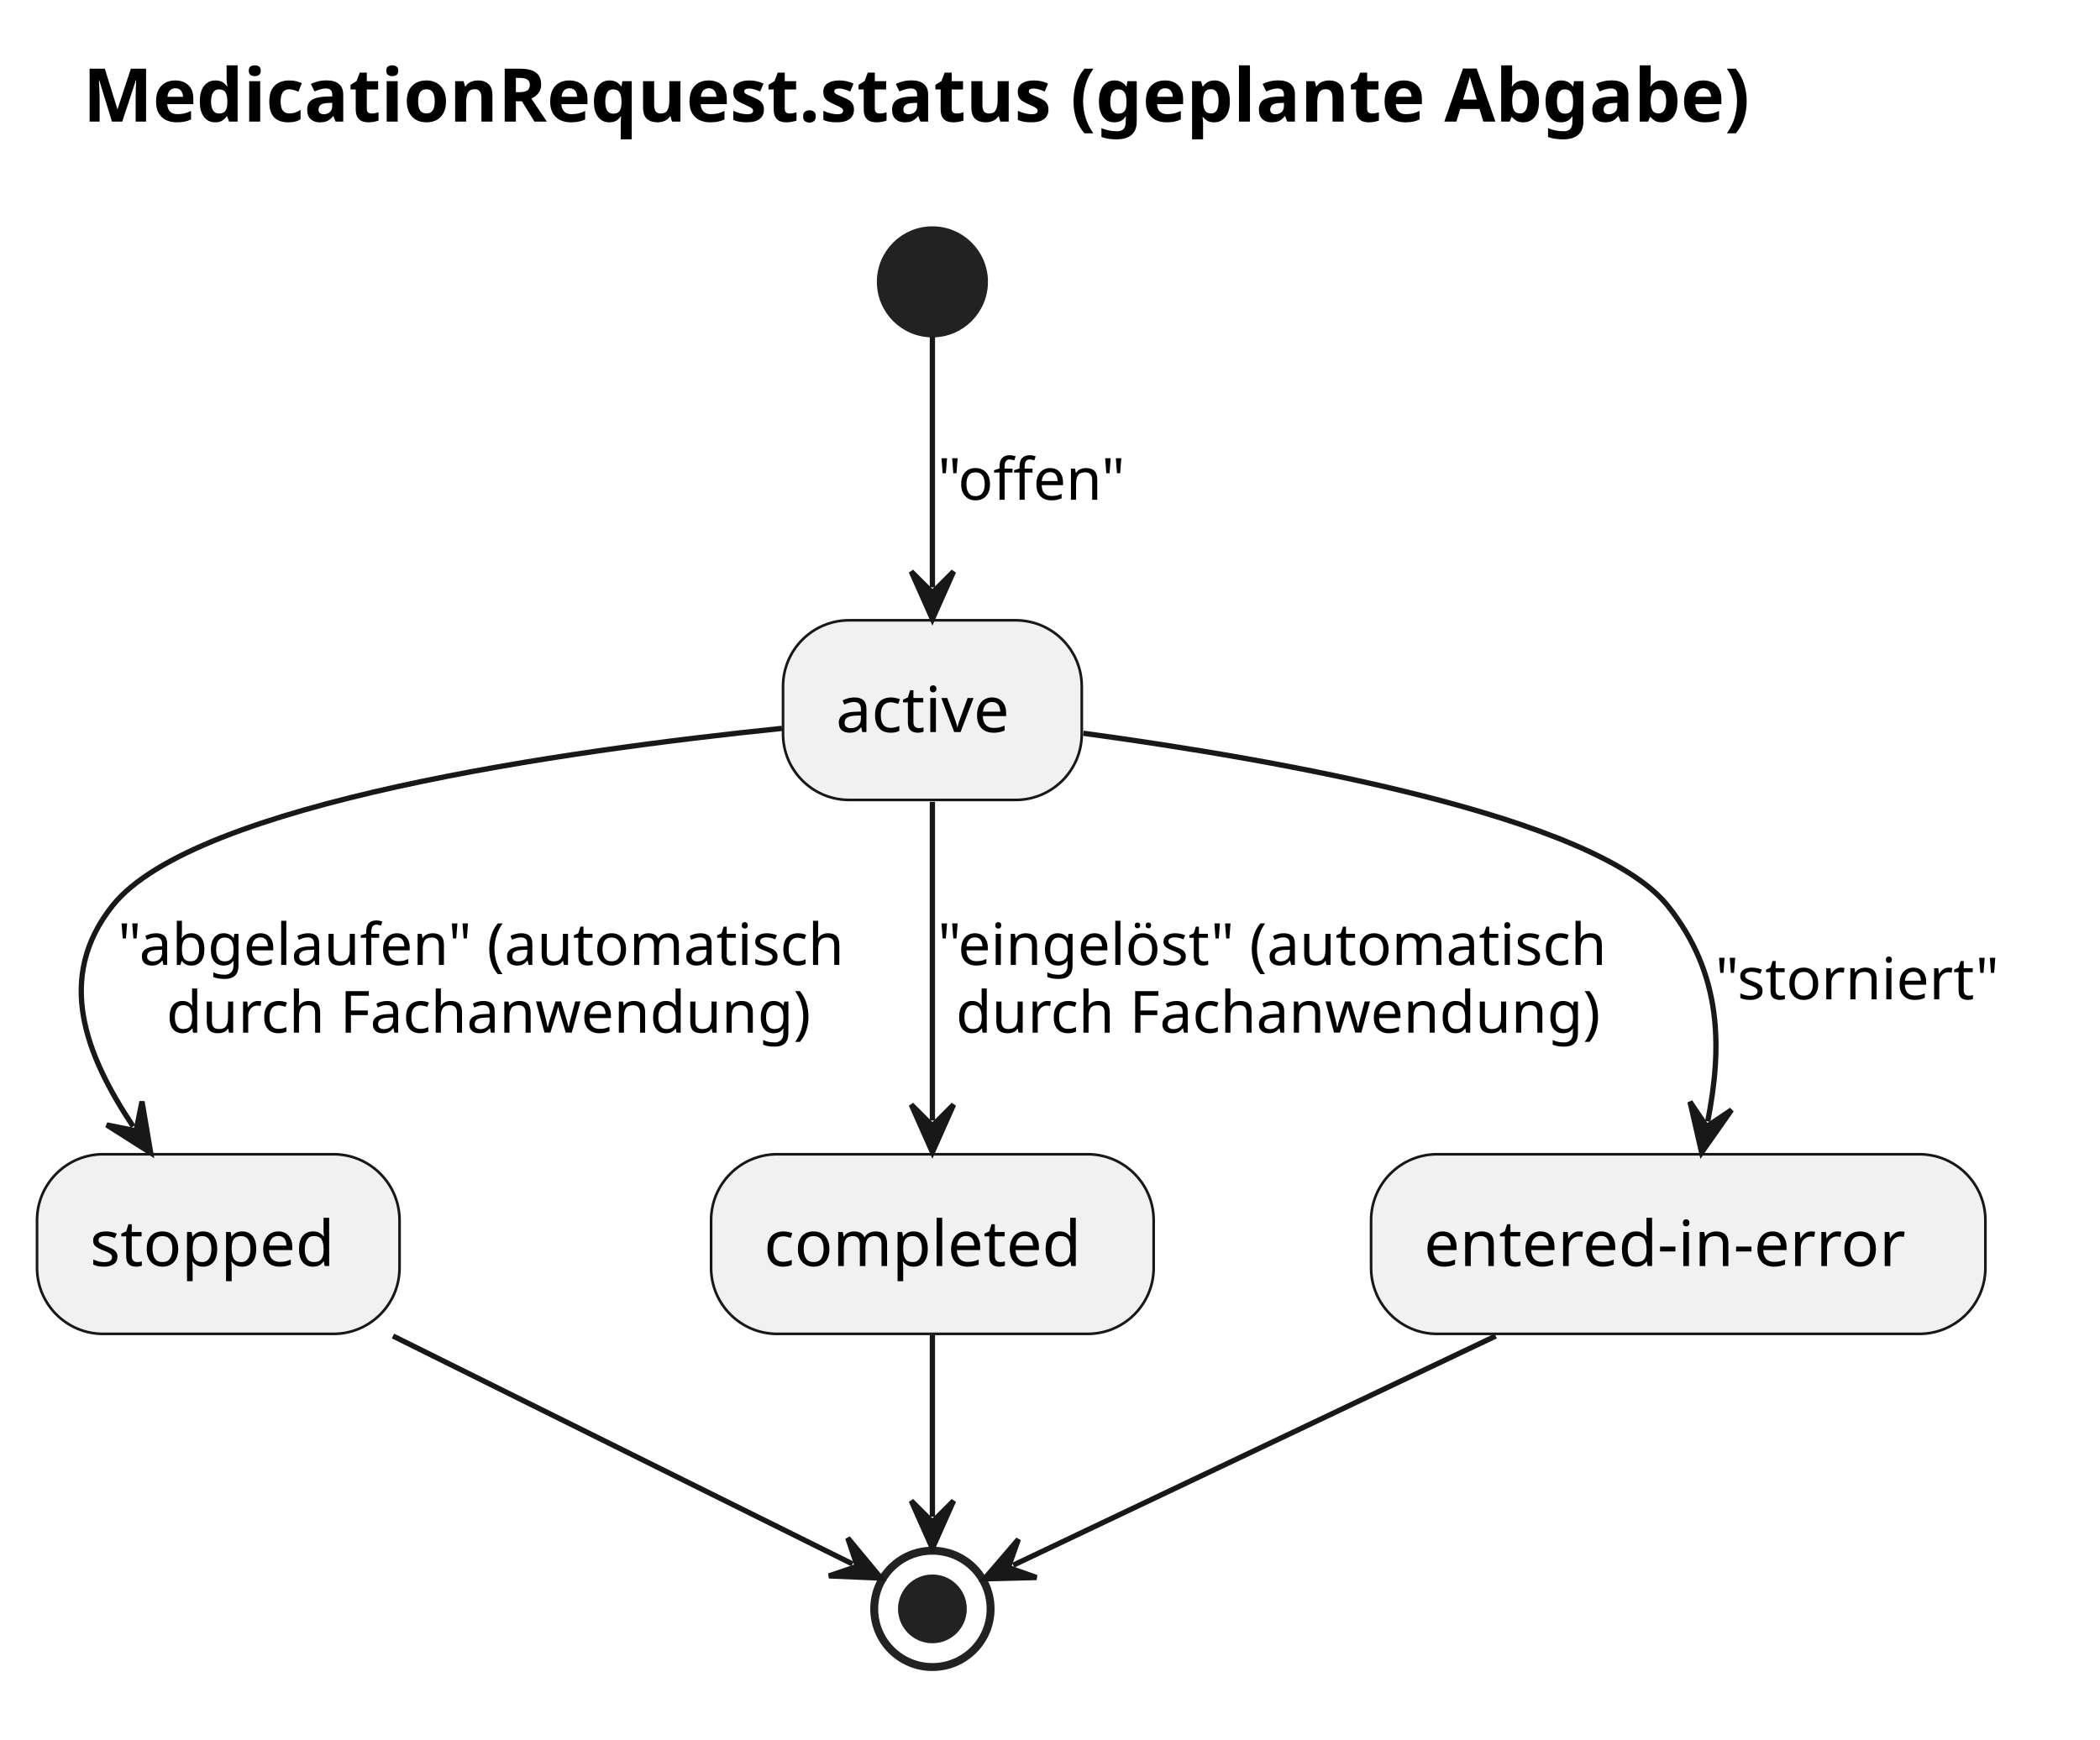
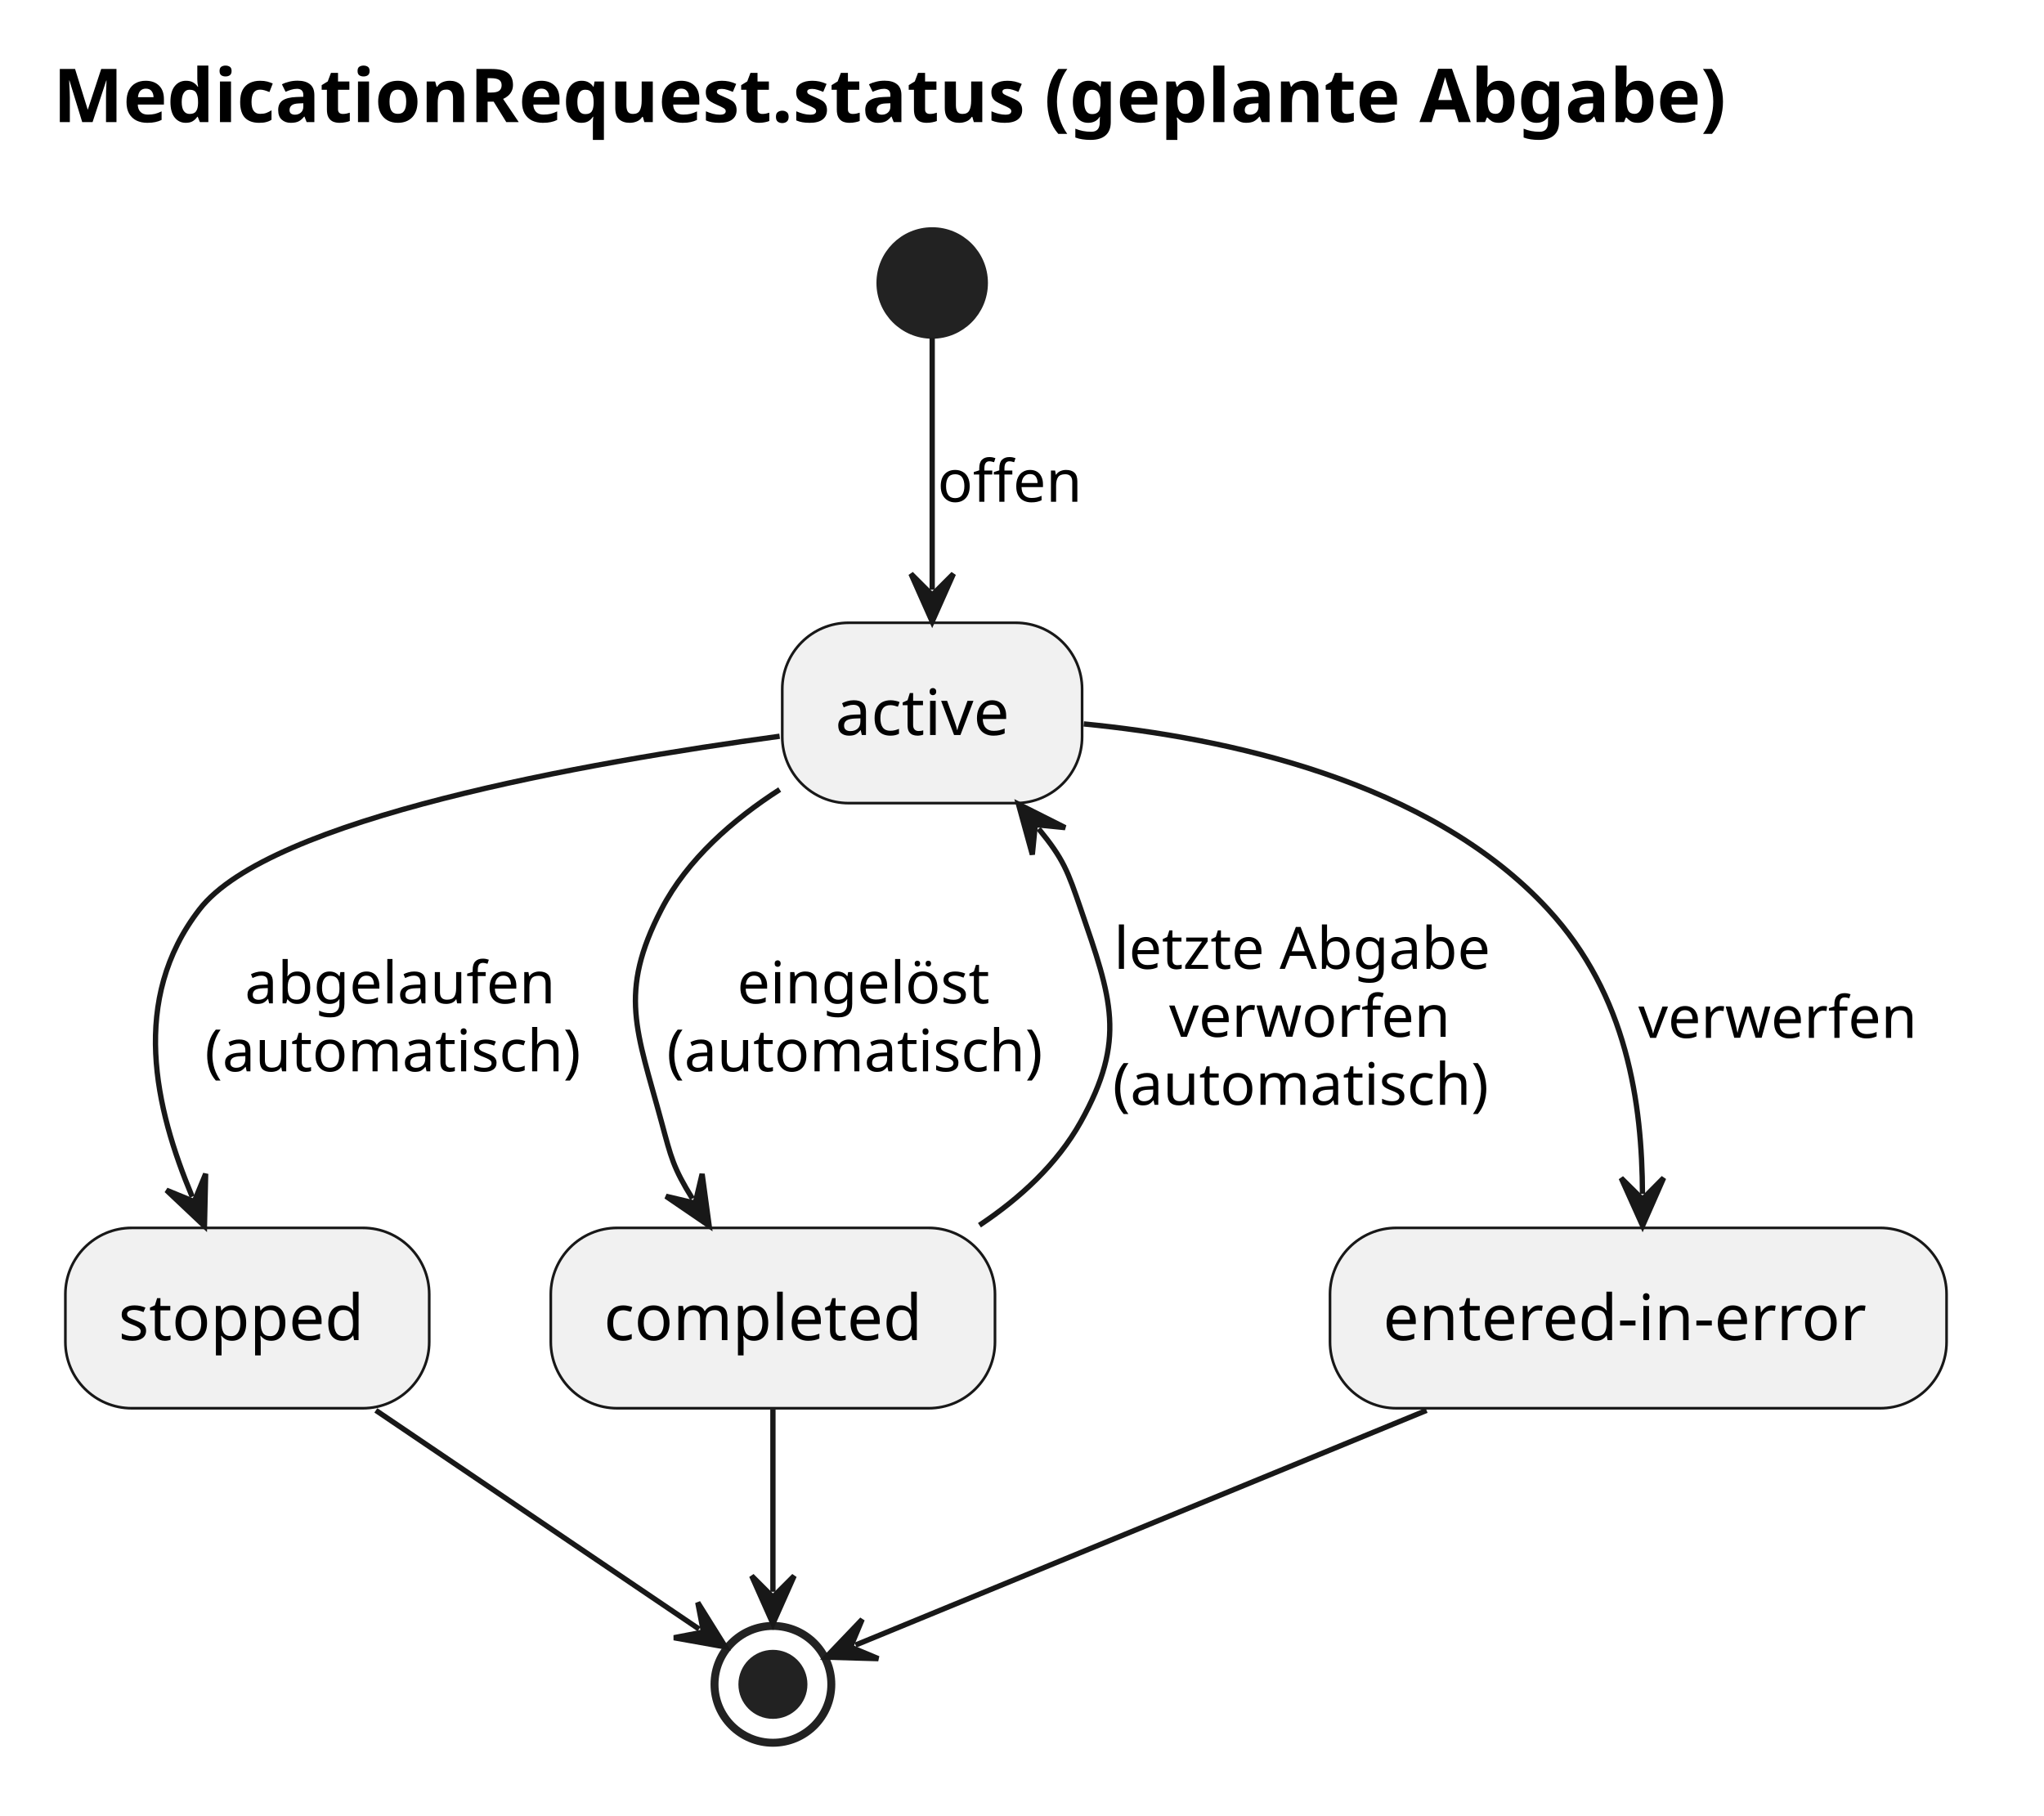
- <svg xmlns="http://www.w3.org/2000/svg" contentStyleType="text/css" data-diagram-type="ACTIVITY" height="329px" preserveAspectRatio="none" style="width:397px;height:329px;background:#FFFFFF;" version="1.1" viewBox="0 0 397 329" width="397px" zoomAndPan="magnify">
+ <svg xmlns="http://www.w3.org/2000/svg" contentStyleType="text/css" data-diagram-type="ACTIVITY" height="342px" preserveAspectRatio="none" style="width:385px;height:342px;background:#FFFFFF;" version="1.1" viewBox="0 0 385 342" width="385px" zoomAndPan="magnify">
  <defs />
  <g>
    <g class="title" data-source-line="1">
-       <text fill="#000000" font-family="sans-serif" font-size="14" font-weight="700" lengthAdjust="spacing" textLength="358.962" x="15.677" y="22.995">MedicationRequest.status (geplante Abgabe)</text>
+       <text fill="#000000" font-family="sans-serif" font-size="14" font-weight="700" lengthAdjust="spacing" textLength="358.962" x="10" y="22.995">MedicationRequest.status (geplante Abgabe)</text>
    </g>
    <g class="start_entity" data-qualified-name="start" data-source-line="3" id="ent0002">
-       <ellipse cx="176.27" cy="53.297" fill="#222222" rx="10" ry="10" style="stroke:#222222;stroke-width:1;" />
+       <ellipse cx="175.584" cy="53.297" fill="#222222" rx="10" ry="10" style="stroke:#222222;stroke-width:1;" />
    </g>
-     <rect fill="#F1F1F1" height="33.969" rx="12.5" ry="12.5" style="stroke:#181818;stroke-width:0.5;" width="56.475" x="148.03" y="117.297" />
-     <text fill="#000000" font-family="sans-serif" font-size="12" lengthAdjust="spacing" textLength="36.475" x="158.03" y="138.435">active</text>
-     <rect fill="#F1F1F1" height="33.969" rx="12.5" ry="12.5" style="stroke:#181818;stroke-width:0.5;" width="68.533" x="7" y="218.267" />
-     <text fill="#000000" font-family="sans-serif" font-size="12" lengthAdjust="spacing" textLength="48.533" x="17" y="239.405">stopped</text>
-     <rect fill="#F1F1F1" height="33.969" rx="12.5" ry="12.5" style="stroke:#181818;stroke-width:0.5;" width="83.668" x="134.43" y="218.267" />
-     <text fill="#000000" font-family="sans-serif" font-size="12" lengthAdjust="spacing" textLength="63.668" x="144.43" y="239.405">completed</text>
-     <rect fill="#F1F1F1" height="33.969" rx="12.5" ry="12.5" style="stroke:#181818;stroke-width:0.5;" width="116.135" x="259.2" y="218.267" />
-     <text fill="#000000" font-family="sans-serif" font-size="12" lengthAdjust="spacing" textLength="96.135" x="269.2" y="239.405">entered-in-error</text>
-     <g class="end_entity" data-qualified-name="end" data-source-line="7" id="ent0011">
-       <ellipse cx="176.27" cy="304.237" fill="none" rx="11" ry="11" style="stroke:#222222;stroke-width:1.5;" />
-       <ellipse cx="176.27" cy="304.237" fill="#222222" rx="6" ry="6" style="stroke:#222222;stroke-width:1;" />
+     <rect fill="#F1F1F1" height="33.969" rx="12.5" ry="12.5" style="stroke:#181818;stroke-width:0.5;" width="56.475" x="147.344" y="117.297" />
+     <text fill="#000000" font-family="sans-serif" font-size="12" lengthAdjust="spacing" textLength="36.475" x="157.344" y="138.435">active</text>
+     <rect fill="#F1F1F1" height="33.969" rx="12.5" ry="12.5" style="stroke:#181818;stroke-width:0.5;" width="68.533" x="12.314" y="231.267" />
+     <text fill="#000000" font-family="sans-serif" font-size="12" lengthAdjust="spacing" textLength="48.533" x="22.314" y="252.405">stopped</text>
+     <rect fill="#F1F1F1" height="33.969" rx="12.5" ry="12.5" style="stroke:#181818;stroke-width:0.5;" width="83.668" x="103.744" y="231.267" />
+     <text fill="#000000" font-family="sans-serif" font-size="12" lengthAdjust="spacing" textLength="63.668" x="113.744" y="252.405">completed</text>
+     <rect fill="#F1F1F1" height="33.969" rx="12.5" ry="12.5" style="stroke:#181818;stroke-width:0.5;" width="116.135" x="250.514" y="231.267" />
+     <text fill="#000000" font-family="sans-serif" font-size="12" lengthAdjust="spacing" textLength="96.135" x="260.514" y="252.405">entered-in-error</text>
+     <g class="end_entity" data-qualified-name="end" data-source-line="8" id="ent0012">
+       <ellipse cx="145.584" cy="317.237" fill="none" rx="11" ry="11" style="stroke:#222222;stroke-width:1.5;" />
+       <ellipse cx="145.584" cy="317.237" fill="#222222" rx="6" ry="6" style="stroke:#222222;stroke-width:1;" />
    </g>
    <g class="link" data-entity-1="ent0002" data-entity-2="ent0003" data-link-type="dependency" data-source-line="3" id="lnk4">
-       <path d="M176.27,63.667 C176.27,76.827 176.27,94.967 176.27,111.077" fill="none" id="start-to-active" style="stroke:#181818;stroke-width:1;" />
-       <polygon fill="#181818" points="176.27,117.077,180.27,108.077,176.27,112.077,172.27,108.077,176.27,117.077" style="stroke:#181818;stroke-width:1;" />
-       <text fill="#000000" font-family="sans-serif" font-size="11" lengthAdjust="spacing" textLength="38.334" x="177.27" y="94.507">"offen"</text>
+       <path d="M175.584,63.667 C175.584,76.827 175.584,94.967 175.584,111.077" fill="none" id="start-to-active" style="stroke:#181818;stroke-width:1;" />
+       <polygon fill="#181818" points="175.584,117.077,179.584,108.077,175.584,112.077,171.584,108.077,175.584,117.077" style="stroke:#181818;stroke-width:1;" />
+       <text fill="#000000" font-family="sans-serif" font-size="11" lengthAdjust="spacing" textLength="28.214" x="176.584" y="94.507">offen</text>
    </g>
    <g class="link" data-entity-1="ent0003" data-entity-2="ent0005" data-link-type="dependency" data-source-line="4" id="lnk6">
-       <path d="M147.82,137.737 C107.47,141.867 36.78,151.747 21.27,171.267 C10.49,184.837 16.07,199.309 25.17,213.009" fill="none" id="active-to-stopped" style="stroke:#181818;stroke-width:1;" />
-       <polygon fill="#181818" points="28.49,218.007,26.842,208.297,25.724,213.842,20.178,212.723,28.49,218.007" style="stroke:#181818;stroke-width:1;" />
-       <text fill="#000000" font-family="sans-serif" font-size="11" lengthAdjust="spacing" textLength="148.092" x="22.27" y="182.477">"abgelaufen" (automatisch</text>
-       <text fill="#000000" font-family="sans-serif" font-size="11" lengthAdjust="spacing" textLength="129.728" x="31.452" y="195.282">durch Fachanwendung)</text>
+       <path d="M146.854,138.667 C110.454,143.607 50.824,154.127 37.584,171.267 C24.424,188.297 29.21,208.661 36.2,225.391" fill="none" id="active-to-stopped" style="stroke:#181818;stroke-width:1;" />
+       <polygon fill="#181818" points="38.514,230.927,38.735,221.081,36.586,226.313,31.353,224.165,38.514,230.927" style="stroke:#181818;stroke-width:1;" />
+       <text fill="#000000" font-family="sans-serif" font-size="11" lengthAdjust="spacing" textLength="61.853" x="46.114" y="188.977">abgelaufen</text>
+       <text fill="#000000" font-family="sans-serif" font-size="11" lengthAdjust="spacing" textLength="76.914" x="38.584" y="201.782">(automatisch)</text>
    </g>
    <g class="link" data-entity-1="ent0003" data-entity-2="ent0007" data-link-type="dependency" data-source-line="5" id="lnk8">
-       <path d="M176.27,151.627 C176.27,169.967 176.27,193.537 176.27,211.887" fill="none" id="active-to-completed" style="stroke:#181818;stroke-width:1;" />
-       <polygon fill="#181818" points="176.27,217.887,180.27,208.887,176.27,212.887,172.27,208.887,176.27,217.887" style="stroke:#181818;stroke-width:1;" />
-       <text fill="#000000" font-family="sans-serif" font-size="11" lengthAdjust="spacing" textLength="136.614" x="177.27" y="182.477">"eingelöst" (automatisch</text>
-       <text fill="#000000" font-family="sans-serif" font-size="11" lengthAdjust="spacing" textLength="129.728" x="180.713" y="195.282">durch Fachanwendung)</text>
+       <path d="M146.864,148.707 C138.084,154.357 129.464,161.837 124.584,171.267 C116.404,187.057 119.944,194.107 124.584,211.267 C126.434,218.107 126.792,219.881 130.422,225.761" fill="none" id="active-to-completed" style="stroke:#181818;stroke-width:1;" />
+       <polygon fill="#181818" points="133.574,230.867,132.25,221.107,130.947,226.612,125.442,225.31,133.574,230.867" style="stroke:#181818;stroke-width:1;" />
+       <text fill="#000000" font-family="sans-serif" font-size="11" lengthAdjust="spacing" textLength="50.376" x="138.853" y="188.977">eingelöst</text>
+       <text fill="#000000" font-family="sans-serif" font-size="11" lengthAdjust="spacing" textLength="76.914" x="125.584" y="201.782">(automatisch)</text>
    </g>
-     <g class="link" data-entity-1="ent0003" data-entity-2="ent0009" data-link-type="dependency" data-source-line="6" id="lnk10">
-       <path d="M204.8,138.657 C241.35,143.617 301.6,154.187 315.27,171.267 C325.65,184.257 325.561,198.138 322.841,212.058" fill="none" id="active-to-entered-in-error" style="stroke:#181818;stroke-width:1;" />
-       <polygon fill="#181818" points="321.69,217.947,327.342,209.881,322.649,213.04,319.49,208.347,321.69,217.947" style="stroke:#181818;stroke-width:1;" />
-       <text fill="#000000" font-family="sans-serif" font-size="11" lengthAdjust="spacing" textLength="57.046" x="324.27" y="188.977">"storniert"</text>
+     <g class="link" data-entity-1="ent0007" data-entity-2="ent0003" data-link-type="dependency" data-source-line="6" id="lnk9">
+       <path d="M184.484,230.767 C192.134,225.677 199.144,219.237 203.584,211.267 C212.224,195.737 209.354,188.087 203.584,171.267 C201.114,164.077 200.367,161.867 195.637,156.097" fill="none" id="completed-to-active" style="stroke:#181818;stroke-width:1;" />
+       <polygon fill="#181818" points="191.834,151.457,194.446,160.953,195.003,155.324,200.633,155.881,191.834,151.457" style="stroke:#181818;stroke-width:1;" />
+       <text fill="#000000" font-family="sans-serif" font-size="11" lengthAdjust="spacing" textLength="76.468" x="209.806" y="182.477">letzte Abgabe</text>
+       <text fill="#000000" font-family="sans-serif" font-size="11" lengthAdjust="spacing" textLength="55.661" x="220.21" y="195.282">verworfen</text>
+       <text fill="#000000" font-family="sans-serif" font-size="11" lengthAdjust="spacing" textLength="76.914" x="209.584" y="208.087">(automatisch)</text>
    </g>
-     <g class="link" data-entity-1="ent0005" data-entity-2="ent0011" data-link-type="dependency" data-source-line="7" id="lnk12">
-       <path d="M74.29,252.637 C104.58,267.667 142.145,286.311 161.175,295.751" fill="none" id="stopped-to-end" style="stroke:#181818;stroke-width:1;" />
-       <polygon fill="#181818" points="166.55,298.417,160.265,290.834,162.071,296.195,156.71,298.001,166.55,298.417" style="stroke:#181818;stroke-width:1;" />
+     <g class="link" data-entity-1="ent0003" data-entity-2="ent0010" data-link-type="dependency" data-source-line="7" id="lnk11">
+       <path d="M204.134,136.347 C230.594,138.917 269.134,146.937 291.584,171.267 C306.524,187.467 309.299,207.837 309.369,224.867" fill="none" id="active-to-entered-in-error" style="stroke:#181818;stroke-width:1;" />
+       <polygon fill="#181818" points="309.394,230.867,313.356,221.851,309.373,225.867,305.357,221.883,309.394,230.867" style="stroke:#181818;stroke-width:1;" />
+       <text fill="#000000" font-family="sans-serif" font-size="11" lengthAdjust="spacing" textLength="55.698" x="308.584" y="195.477">verwerfen</text>
    </g>
-     <g class="link" data-entity-1="ent0009" data-entity-2="ent0011" data-link-type="dependency" data-source-line="8" id="lnk13">
-       <path d="M282.77,252.637 C250.98,267.747 211.24,286.623 191.53,295.983" fill="none" id="entered-in-error-to-end" style="stroke:#181818;stroke-width:1;" />
-       <polygon fill="#181818" points="186.11,298.557,195.956,298.309,190.627,296.412,192.524,291.083,186.11,298.557" style="stroke:#181818;stroke-width:1;" />
+     <g class="link" data-entity-1="ent0005" data-entity-2="ent0012" data-link-type="dependency" data-source-line="8" id="lnk13">
+       <path d="M70.794,265.637 C92.094,280.047 116.954,296.865 131.674,306.825" fill="none" id="stopped-to-end" style="stroke:#181818;stroke-width:1;" />
+       <polygon fill="#181818" points="136.644,310.187,131.431,301.83,132.502,307.385,126.948,308.456,136.644,310.187" style="stroke:#181818;stroke-width:1;" />
    </g>
-     <g class="link" data-entity-1="ent0007" data-entity-2="ent0011" data-link-type="dependency" data-source-line="9" id="lnk14">
-       <path d="M176.27,252.467 C176.27,265.017 176.27,276.007 176.27,286.807" fill="none" id="completed-to-end" style="stroke:#181818;stroke-width:1;" />
-       <polygon fill="#181818" points="176.27,292.807,180.27,283.807,176.27,287.807,172.27,283.807,176.27,292.807" style="stroke:#181818;stroke-width:1;" />
+     <g class="link" data-entity-1="ent0010" data-entity-2="ent0012" data-link-type="dependency" data-source-line="9" id="lnk14">
+       <path d="M268.704,265.637 C231.194,281.057 183.154,300.797 161.144,309.837" fill="none" id="entered-in-error-to-end" style="stroke:#181818;stroke-width:1;" />
+       <polygon fill="#181818" points="155.594,312.117,165.438,312.398,160.219,310.217,162.399,304.998,155.594,312.117" style="stroke:#181818;stroke-width:1;" />
+     </g>
+     <g class="link" data-entity-1="ent0007" data-entity-2="ent0012" data-link-type="dependency" data-source-line="10" id="lnk15">
+       <path d="M145.584,265.467 C145.584,278.017 145.584,289.007 145.584,299.807" fill="none" id="completed-to-end" style="stroke:#181818;stroke-width:1;" />
+       <polygon fill="#181818" points="145.584,305.807,149.584,296.807,145.584,300.807,141.584,296.807,145.584,305.807" style="stroke:#181818;stroke-width:1;" />
    </g>
  </g>
</svg>
